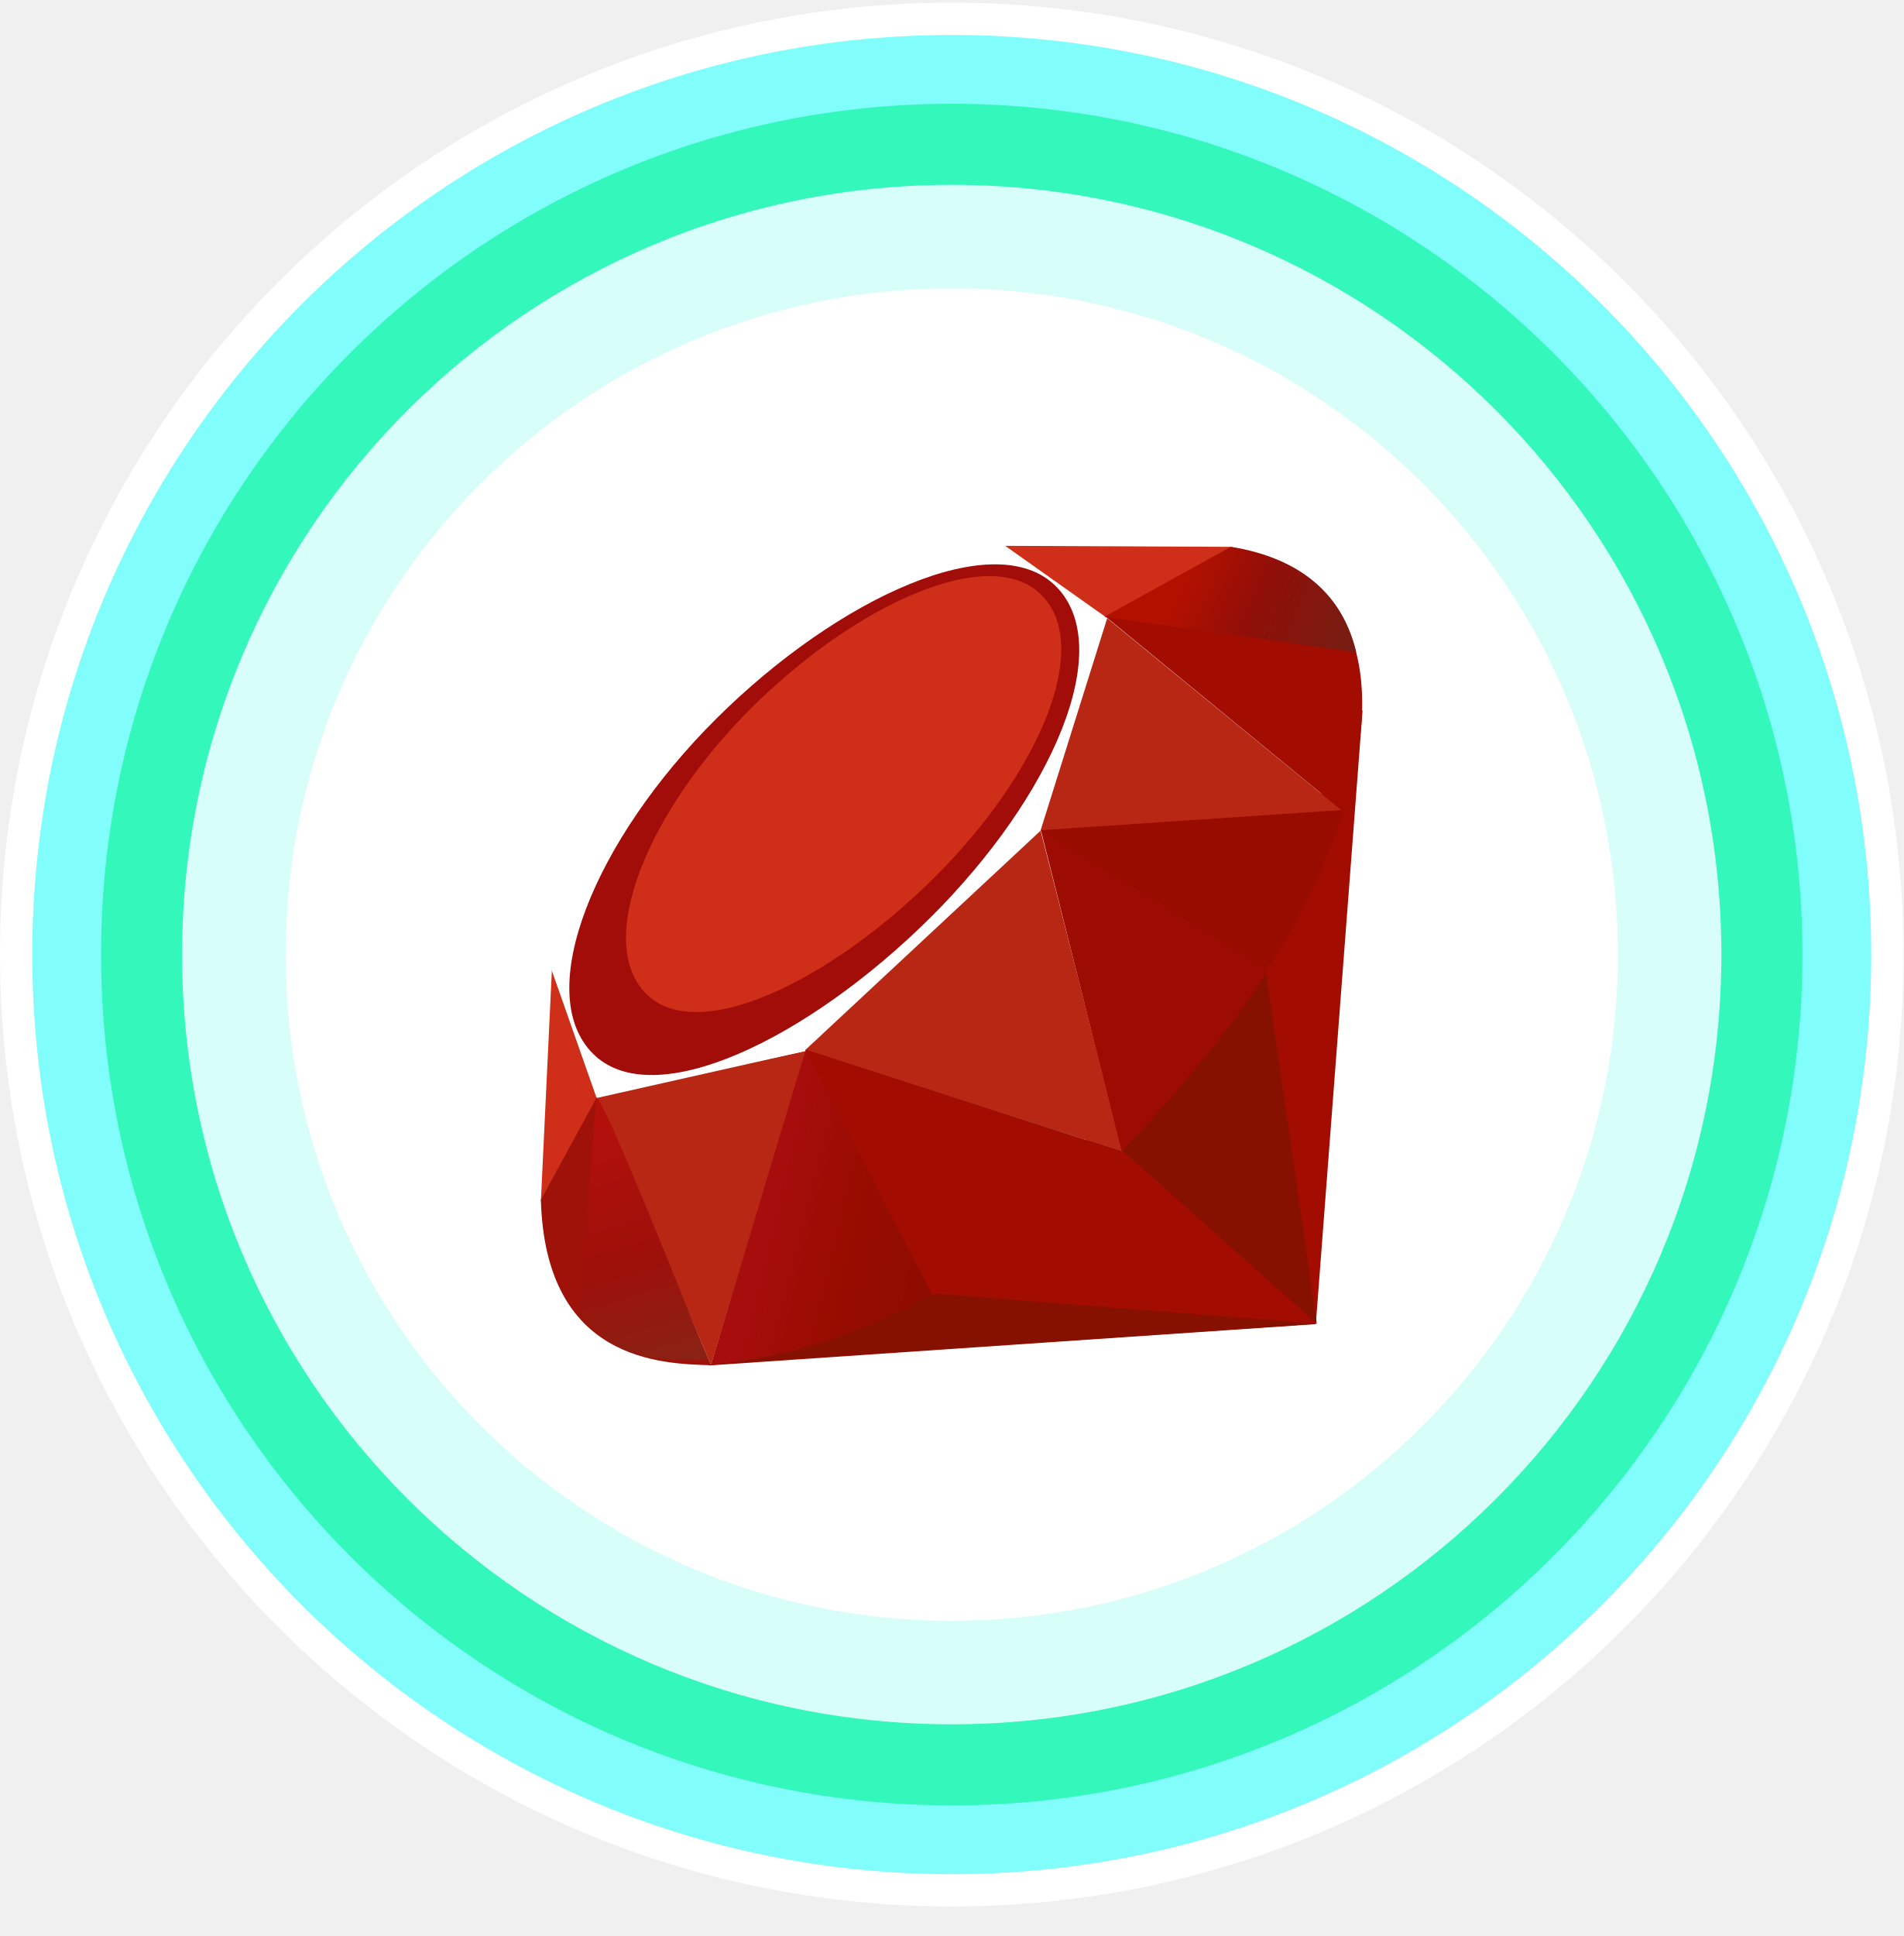
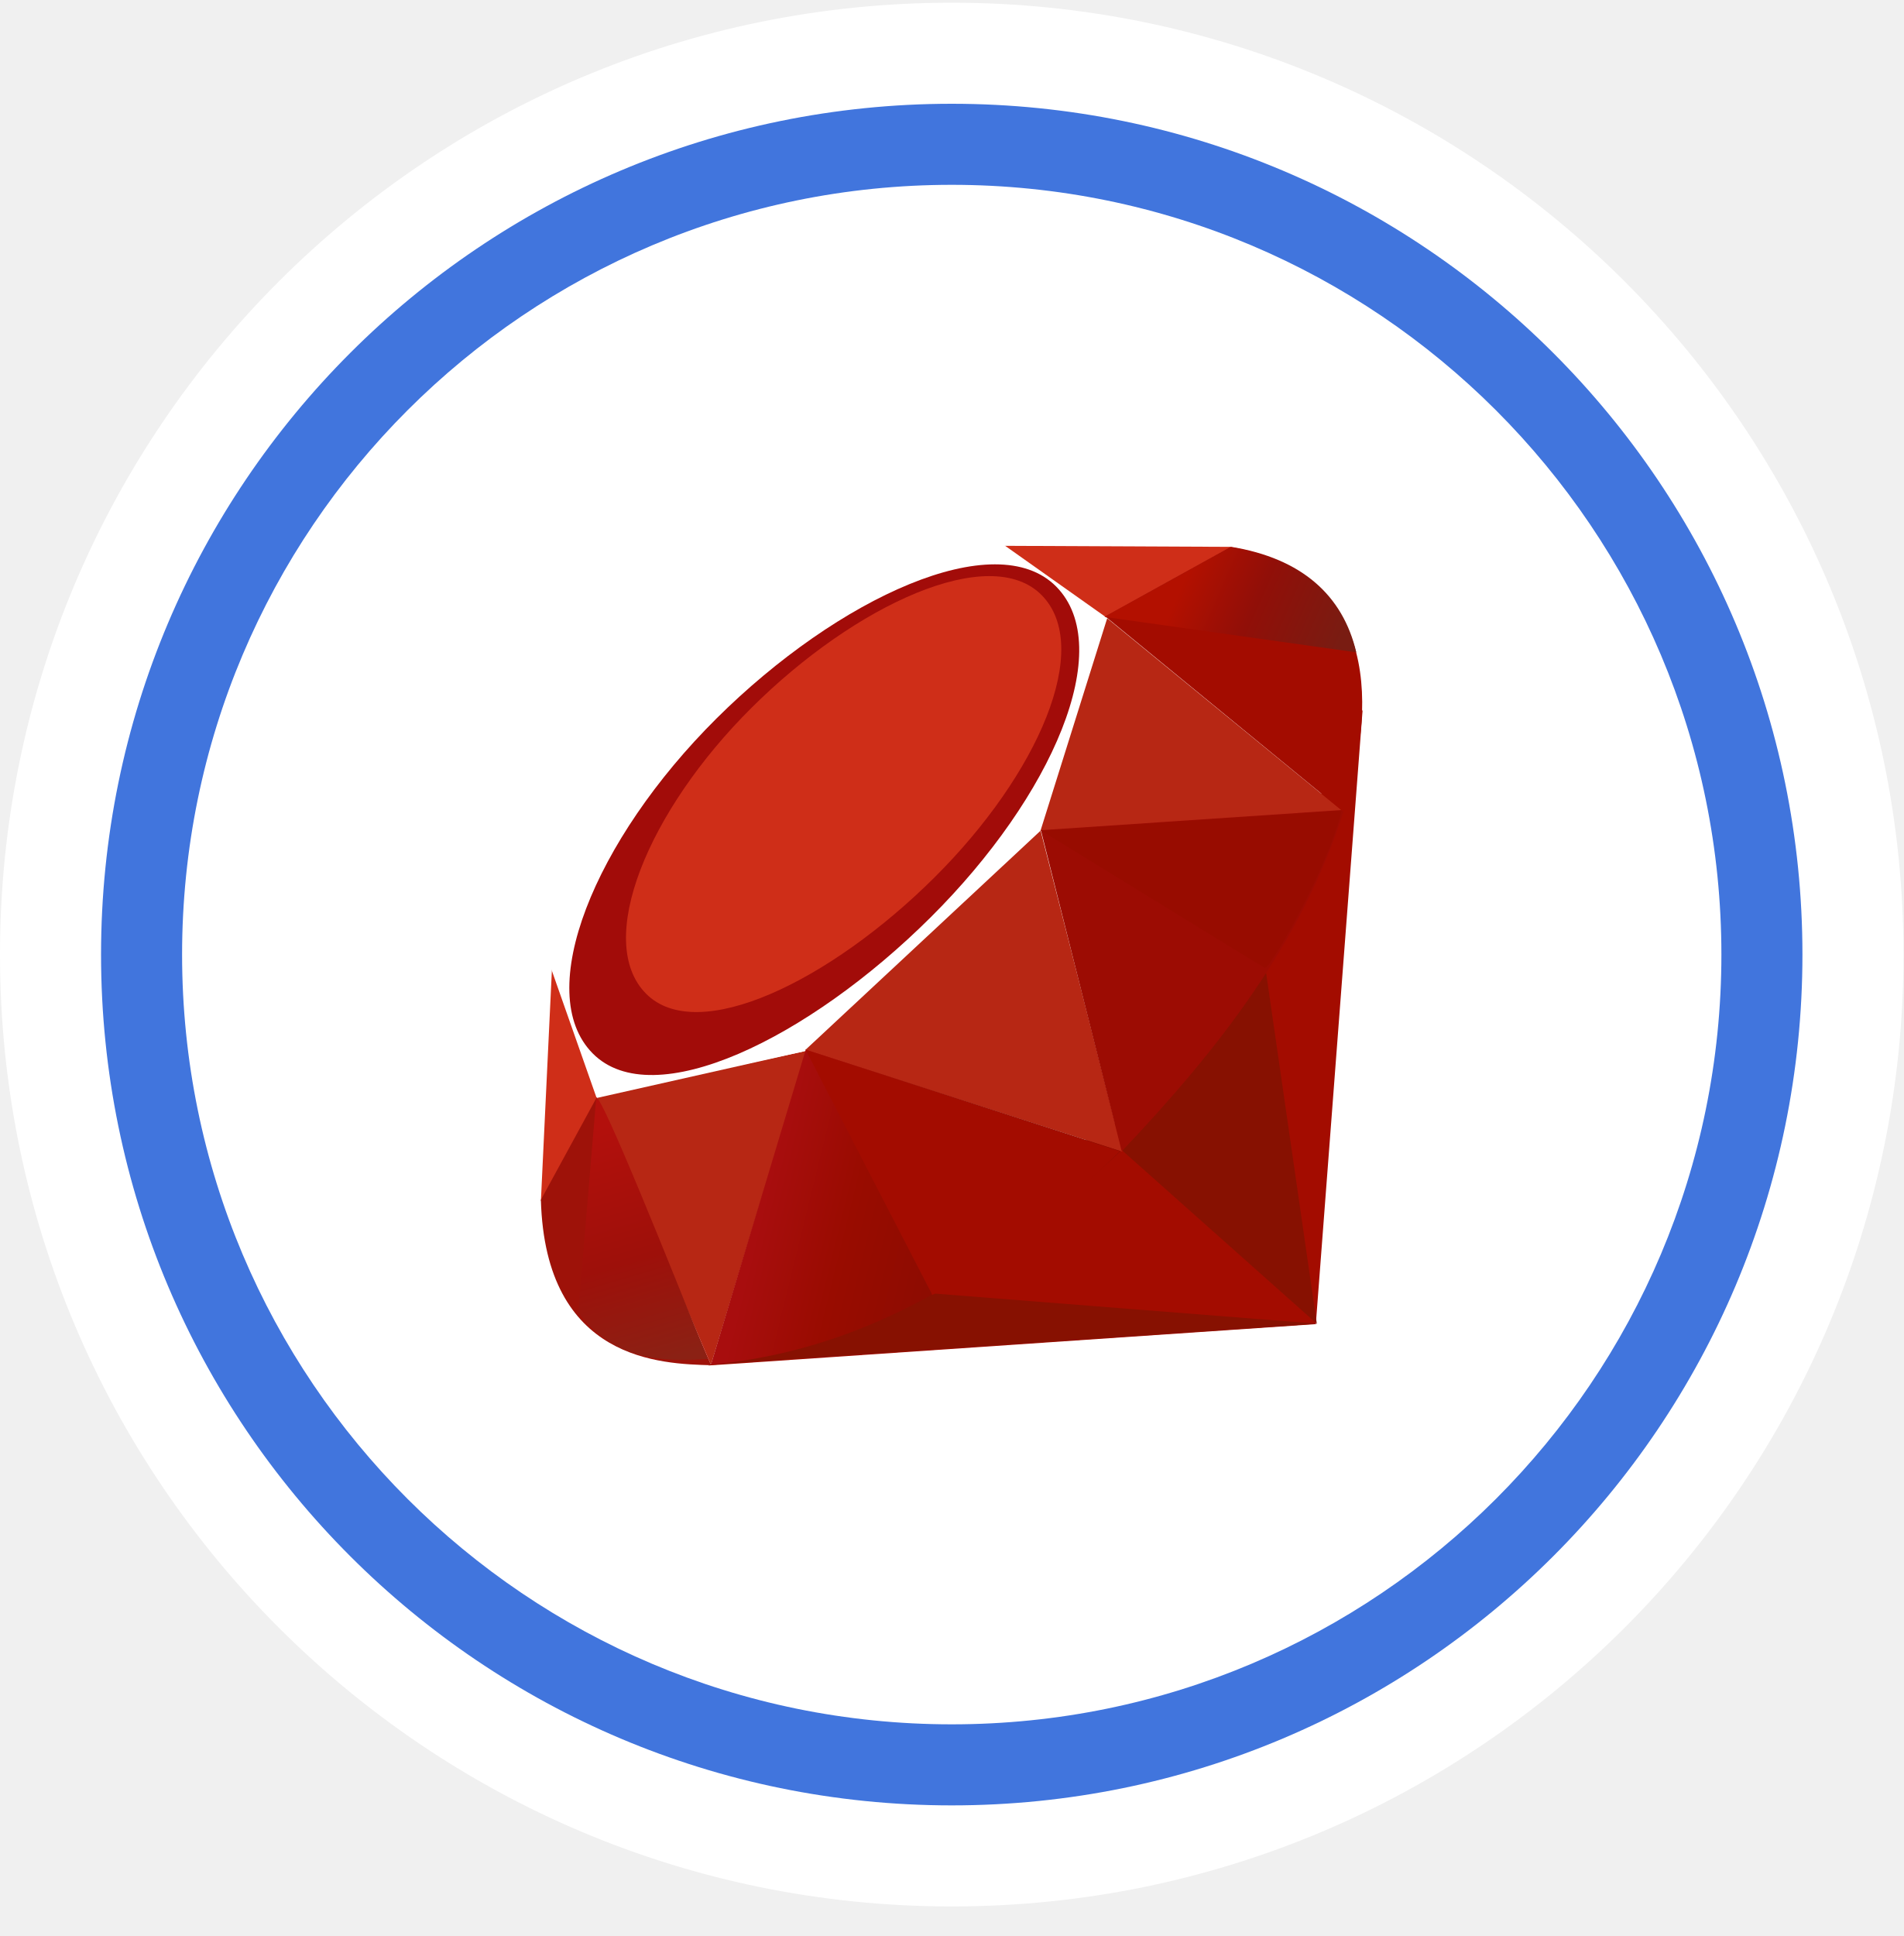
<svg xmlns="http://www.w3.org/2000/svg" width="59" height="60" viewBox="0 0 59 60" fill="none">
-   <circle cx="29.5" cy="29.584" r="29" fill="#81FEFC" stroke="white" />
-   <circle cx="29.5" cy="29.584" r="26.368" fill="#34F8BB" />
-   <circle cx="29.5" cy="29.584" r="23.856" fill="#D7FEF9" />
+   <circle cx="29.5" cy="29.584" r="29" fill="white" stroke="white" />
+   <circle cx="29.5" cy="29.584" r="26.368" fill="#4175DD" />
+   <circle cx="29.5" cy="29.584" r="23.856" fill="white" />
  <circle cx="29.5" cy="29.584" r="20.648" fill="white" />
  <g>
    <path fill-rule="evenodd" clip-rule="evenodd" d="M36.498 33.66L21.956 42.319L40.785 41.037L42.235 21.999L36.498 33.66Z" fill="#A30C00" />
    <path fill-rule="evenodd" clip-rule="evenodd" d="M40.816 41.024L39.197 29.823L34.789 35.66L40.816 41.024Z" fill="#871101" />
    <path fill-rule="evenodd" clip-rule="evenodd" d="M40.837 41.024L28.981 40.091L22.019 42.294L40.837 41.024Z" fill="#871101" />
    <path fill-rule="evenodd" clip-rule="evenodd" d="M22.036 42.297L24.997 32.567L18.48 33.964L22.036 42.297Z" fill="#B72714" />
    <path fill-rule="evenodd" clip-rule="evenodd" d="M34.788 35.693L32.063 24.988L24.263 32.319L34.788 35.693Z" fill="#B72714" />
    <path fill-rule="evenodd" clip-rule="evenodd" d="M41.617 25.139L34.244 19.101L32.191 25.756L41.617 25.139Z" fill="#B72714" />
    <path fill-rule="evenodd" clip-rule="evenodd" d="M38.169 16.948L33.833 19.351L31.097 16.916L38.169 16.948Z" fill="#CF2E18" />
    <path fill-rule="evenodd" clip-rule="evenodd" d="M16.765 37.228L18.582 33.906L17.112 29.948L16.765 37.228Z" fill="#CF2E18" />
    <path fill-rule="evenodd" clip-rule="evenodd" d="M17.014 29.823L18.493 34.029L24.916 32.583L32.25 25.748L34.32 19.156L31.061 16.849L25.52 18.928C23.775 20.556 20.388 23.778 20.265 23.838C20.145 23.9 18.029 27.91 17.014 29.823Z" fill="white" />
    <path fill-rule="evenodd" clip-rule="evenodd" d="M22.206 22.269C25.989 18.508 30.866 16.285 32.738 18.179C34.608 20.073 32.625 24.675 28.841 28.435C25.058 32.195 20.241 34.54 18.371 32.647C16.499 30.754 18.422 26.03 22.206 22.269Z" fill="#A20C09" />
    <path fill-rule="evenodd" clip-rule="evenodd" d="M23.296 21.934C26.525 18.723 30.689 16.826 32.286 18.443C33.883 20.059 32.19 23.988 28.96 27.198C25.731 30.408 21.619 32.41 20.022 30.793C18.424 29.177 20.066 25.144 23.296 21.934Z" fill="#CF2E18" />
    <path fill-rule="evenodd" clip-rule="evenodd" d="M22.036 42.293L24.974 32.532L34.734 35.676C31.205 38.994 27.28 41.799 22.036 42.293Z" fill="url(#paint0_linear_56_1028)" />
    <path fill-rule="evenodd" clip-rule="evenodd" d="M32.263 25.729L34.769 35.681C37.716 32.573 40.362 29.232 41.658 25.099L32.263 25.729Z" fill="#9C0C03" />
    <path fill-rule="evenodd" clip-rule="evenodd" d="M41.632 25.149C42.635 22.115 42.866 17.761 38.138 16.953L34.258 19.102L41.632 25.149Z" fill="#A30C00" />
    <path fill-rule="evenodd" clip-rule="evenodd" d="M16.765 37.184C16.904 42.192 20.507 42.267 22.042 42.311L18.497 34.008L16.765 37.184Z" fill="#9E1209" />
    <path fill-rule="evenodd" clip-rule="evenodd" d="M32.277 25.745C34.542 27.141 39.107 29.945 39.2 29.996C39.344 30.078 41.168 26.912 41.582 25.122L32.277 25.745Z" fill="#980C00" />
    <path fill-rule="evenodd" clip-rule="evenodd" d="M24.971 32.532L28.899 40.132C31.222 38.869 33.041 37.33 34.707 35.681L24.971 32.532Z" fill="#A30C00" />
    <path fill-rule="evenodd" clip-rule="evenodd" d="M18.481 34.018L17.925 40.665C18.975 42.103 20.42 42.228 21.935 42.116C20.839 39.38 18.648 33.907 18.481 34.018Z" fill="url(#paint1_linear_56_1028)" />
    <path fill-rule="evenodd" clip-rule="evenodd" d="M34.235 19.119L42.039 20.217C41.623 18.447 40.344 17.305 38.164 16.948L34.235 19.119Z" fill="url(#paint2_linear_56_1028)" />
  </g>
  <defs>
    <linearGradient id="paint0_linear_56_1028" x1="29.501" y1="38.897" x2="23.553" y2="37.432" gradientUnits="userSpaceOnUse">
      <stop stop-color="#8C0C01" />
      <stop offset="0.54" stop-color="#990C00" />
      <stop offset="0.99" stop-color="#A80D0E" />
      <stop offset="1" stop-color="#A80D0E" />
    </linearGradient>
    <linearGradient id="paint1_linear_56_1028" x1="20.194" y1="42.287" x2="18.038" y2="34.995" gradientUnits="userSpaceOnUse">
      <stop stop-color="#8B2114" />
      <stop offset="0.43" stop-color="#9E100A" />
      <stop offset="0.99" stop-color="#B3100C" />
      <stop offset="1" stop-color="#B3100C" />
    </linearGradient>
    <linearGradient id="paint2_linear_56_1028" x1="36.644" y1="18.112" x2="41.456" y2="20.23" gradientUnits="userSpaceOnUse">
      <stop stop-color="#B31000" />
      <stop offset="0.44" stop-color="#910F08" />
      <stop offset="0.99" stop-color="#791C12" />
      <stop offset="1" stop-color="#791C12" />
    </linearGradient>
  </defs>
</svg>
